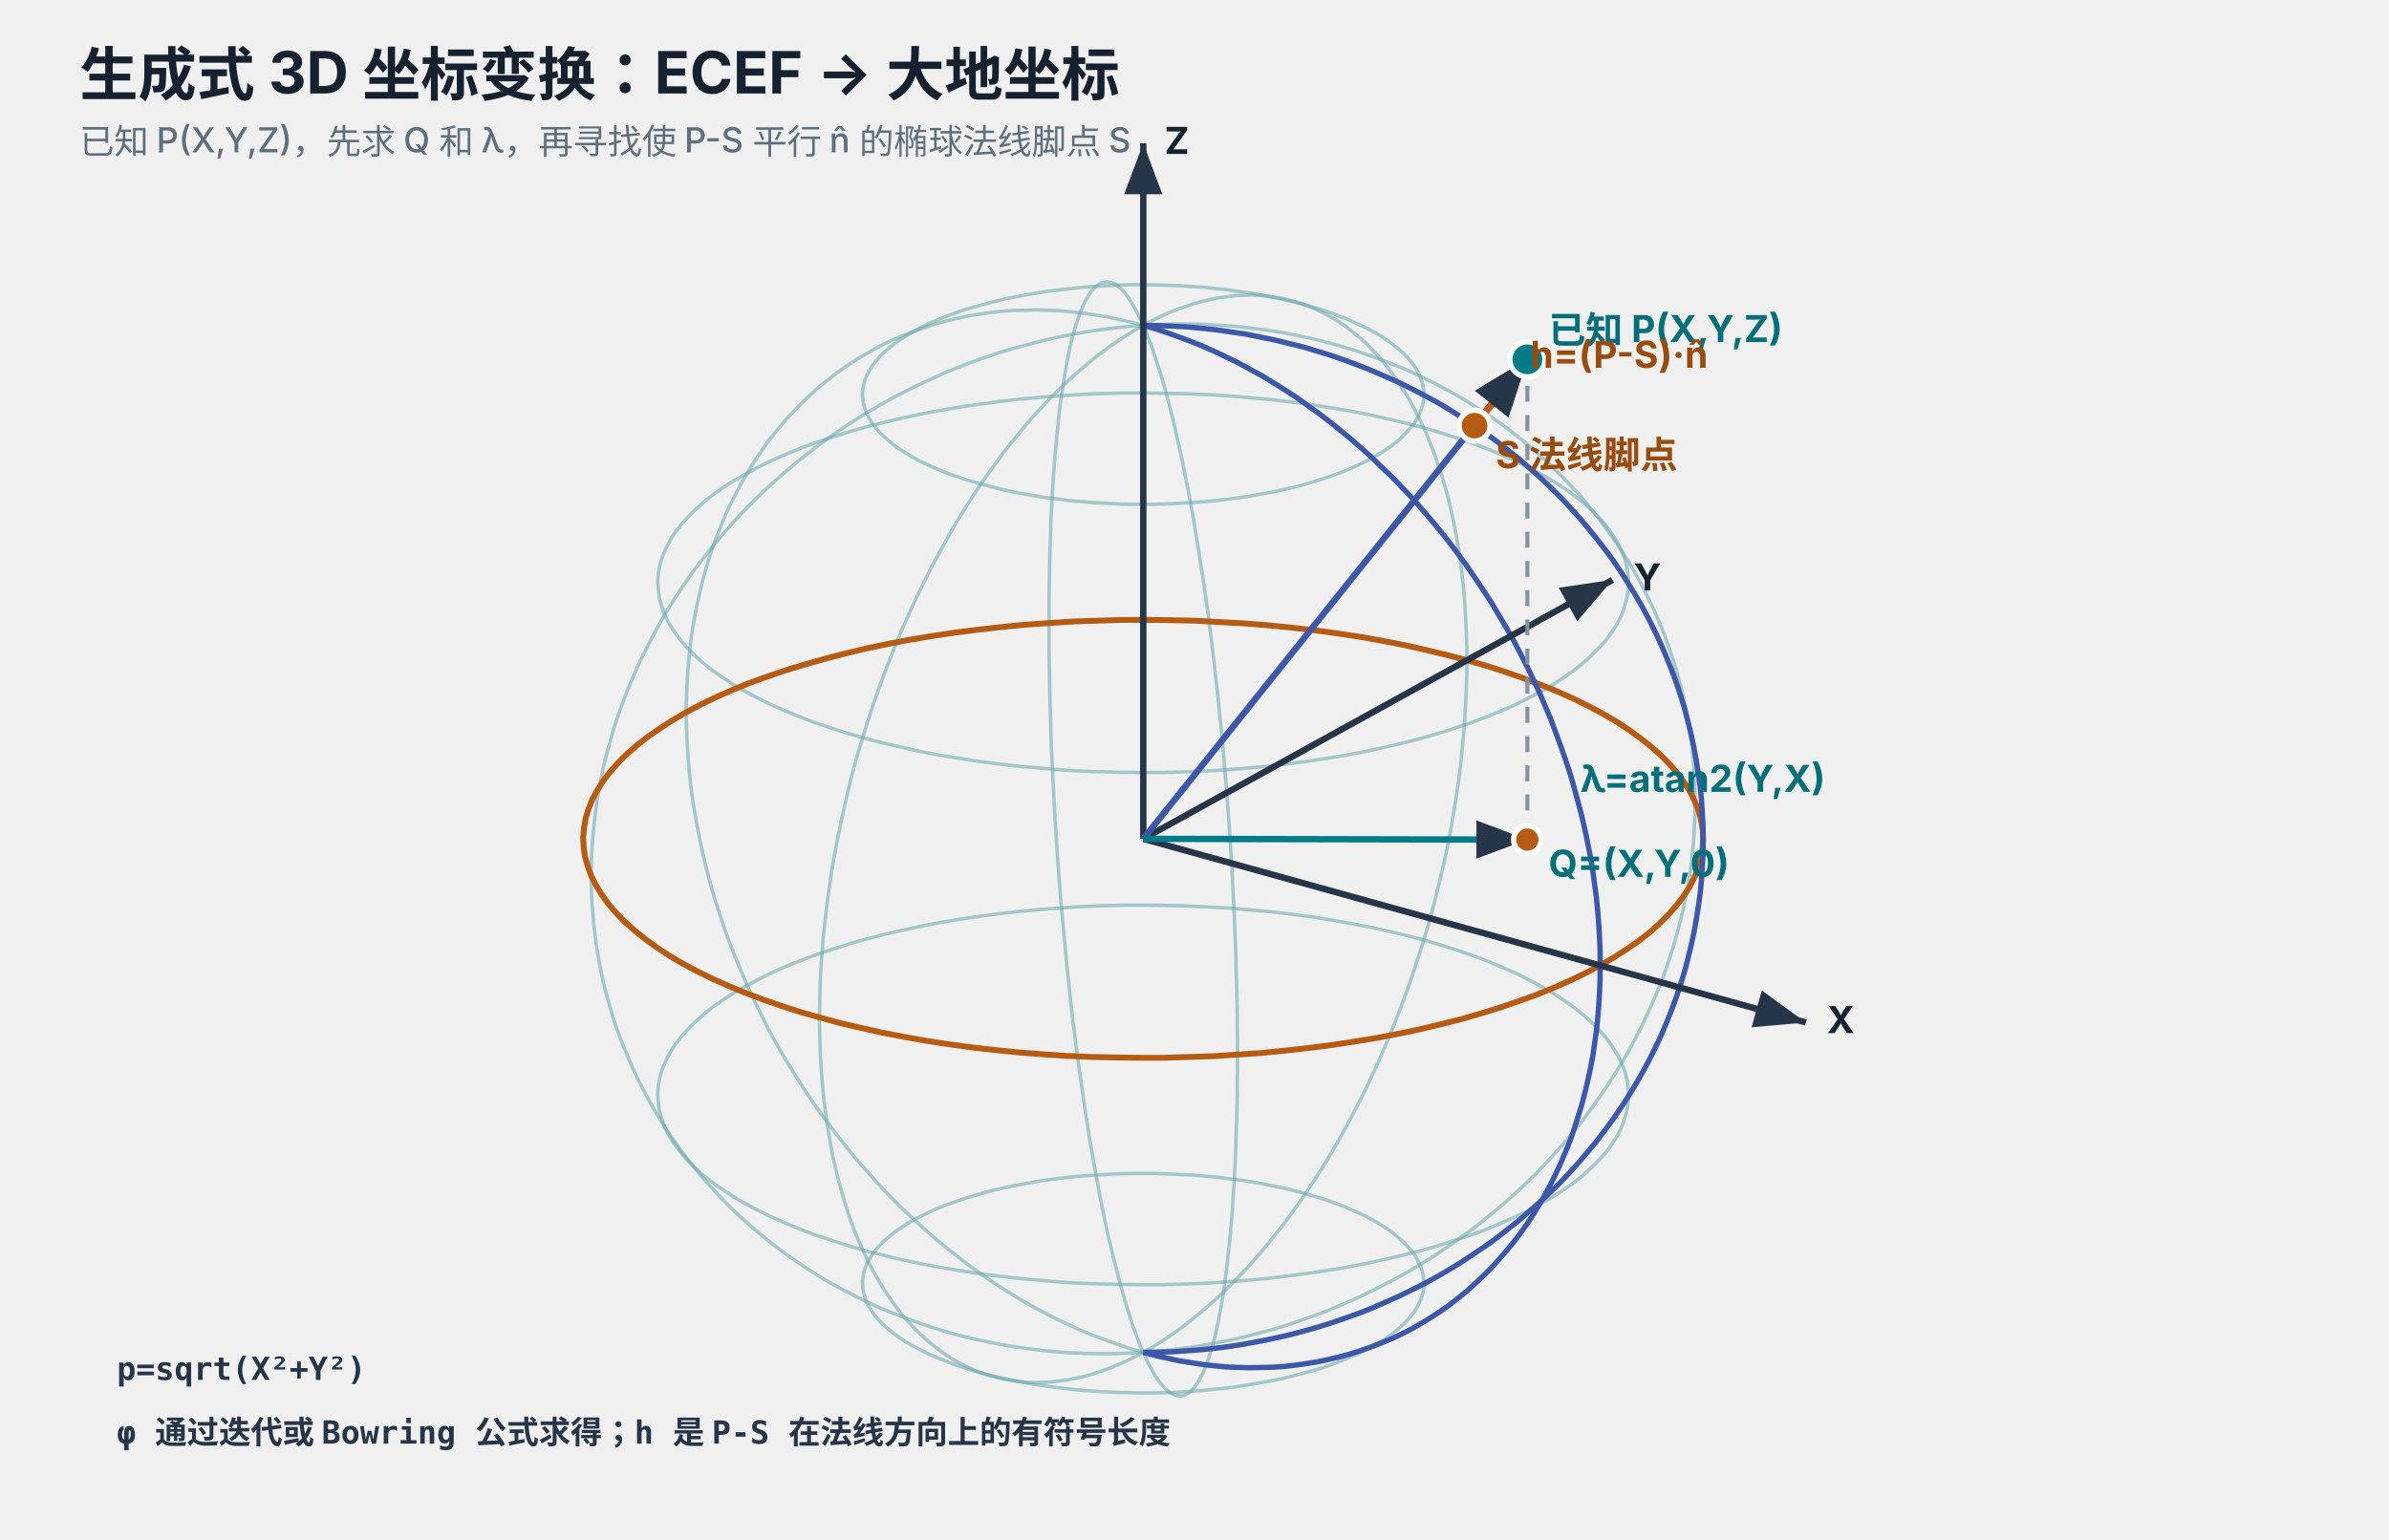
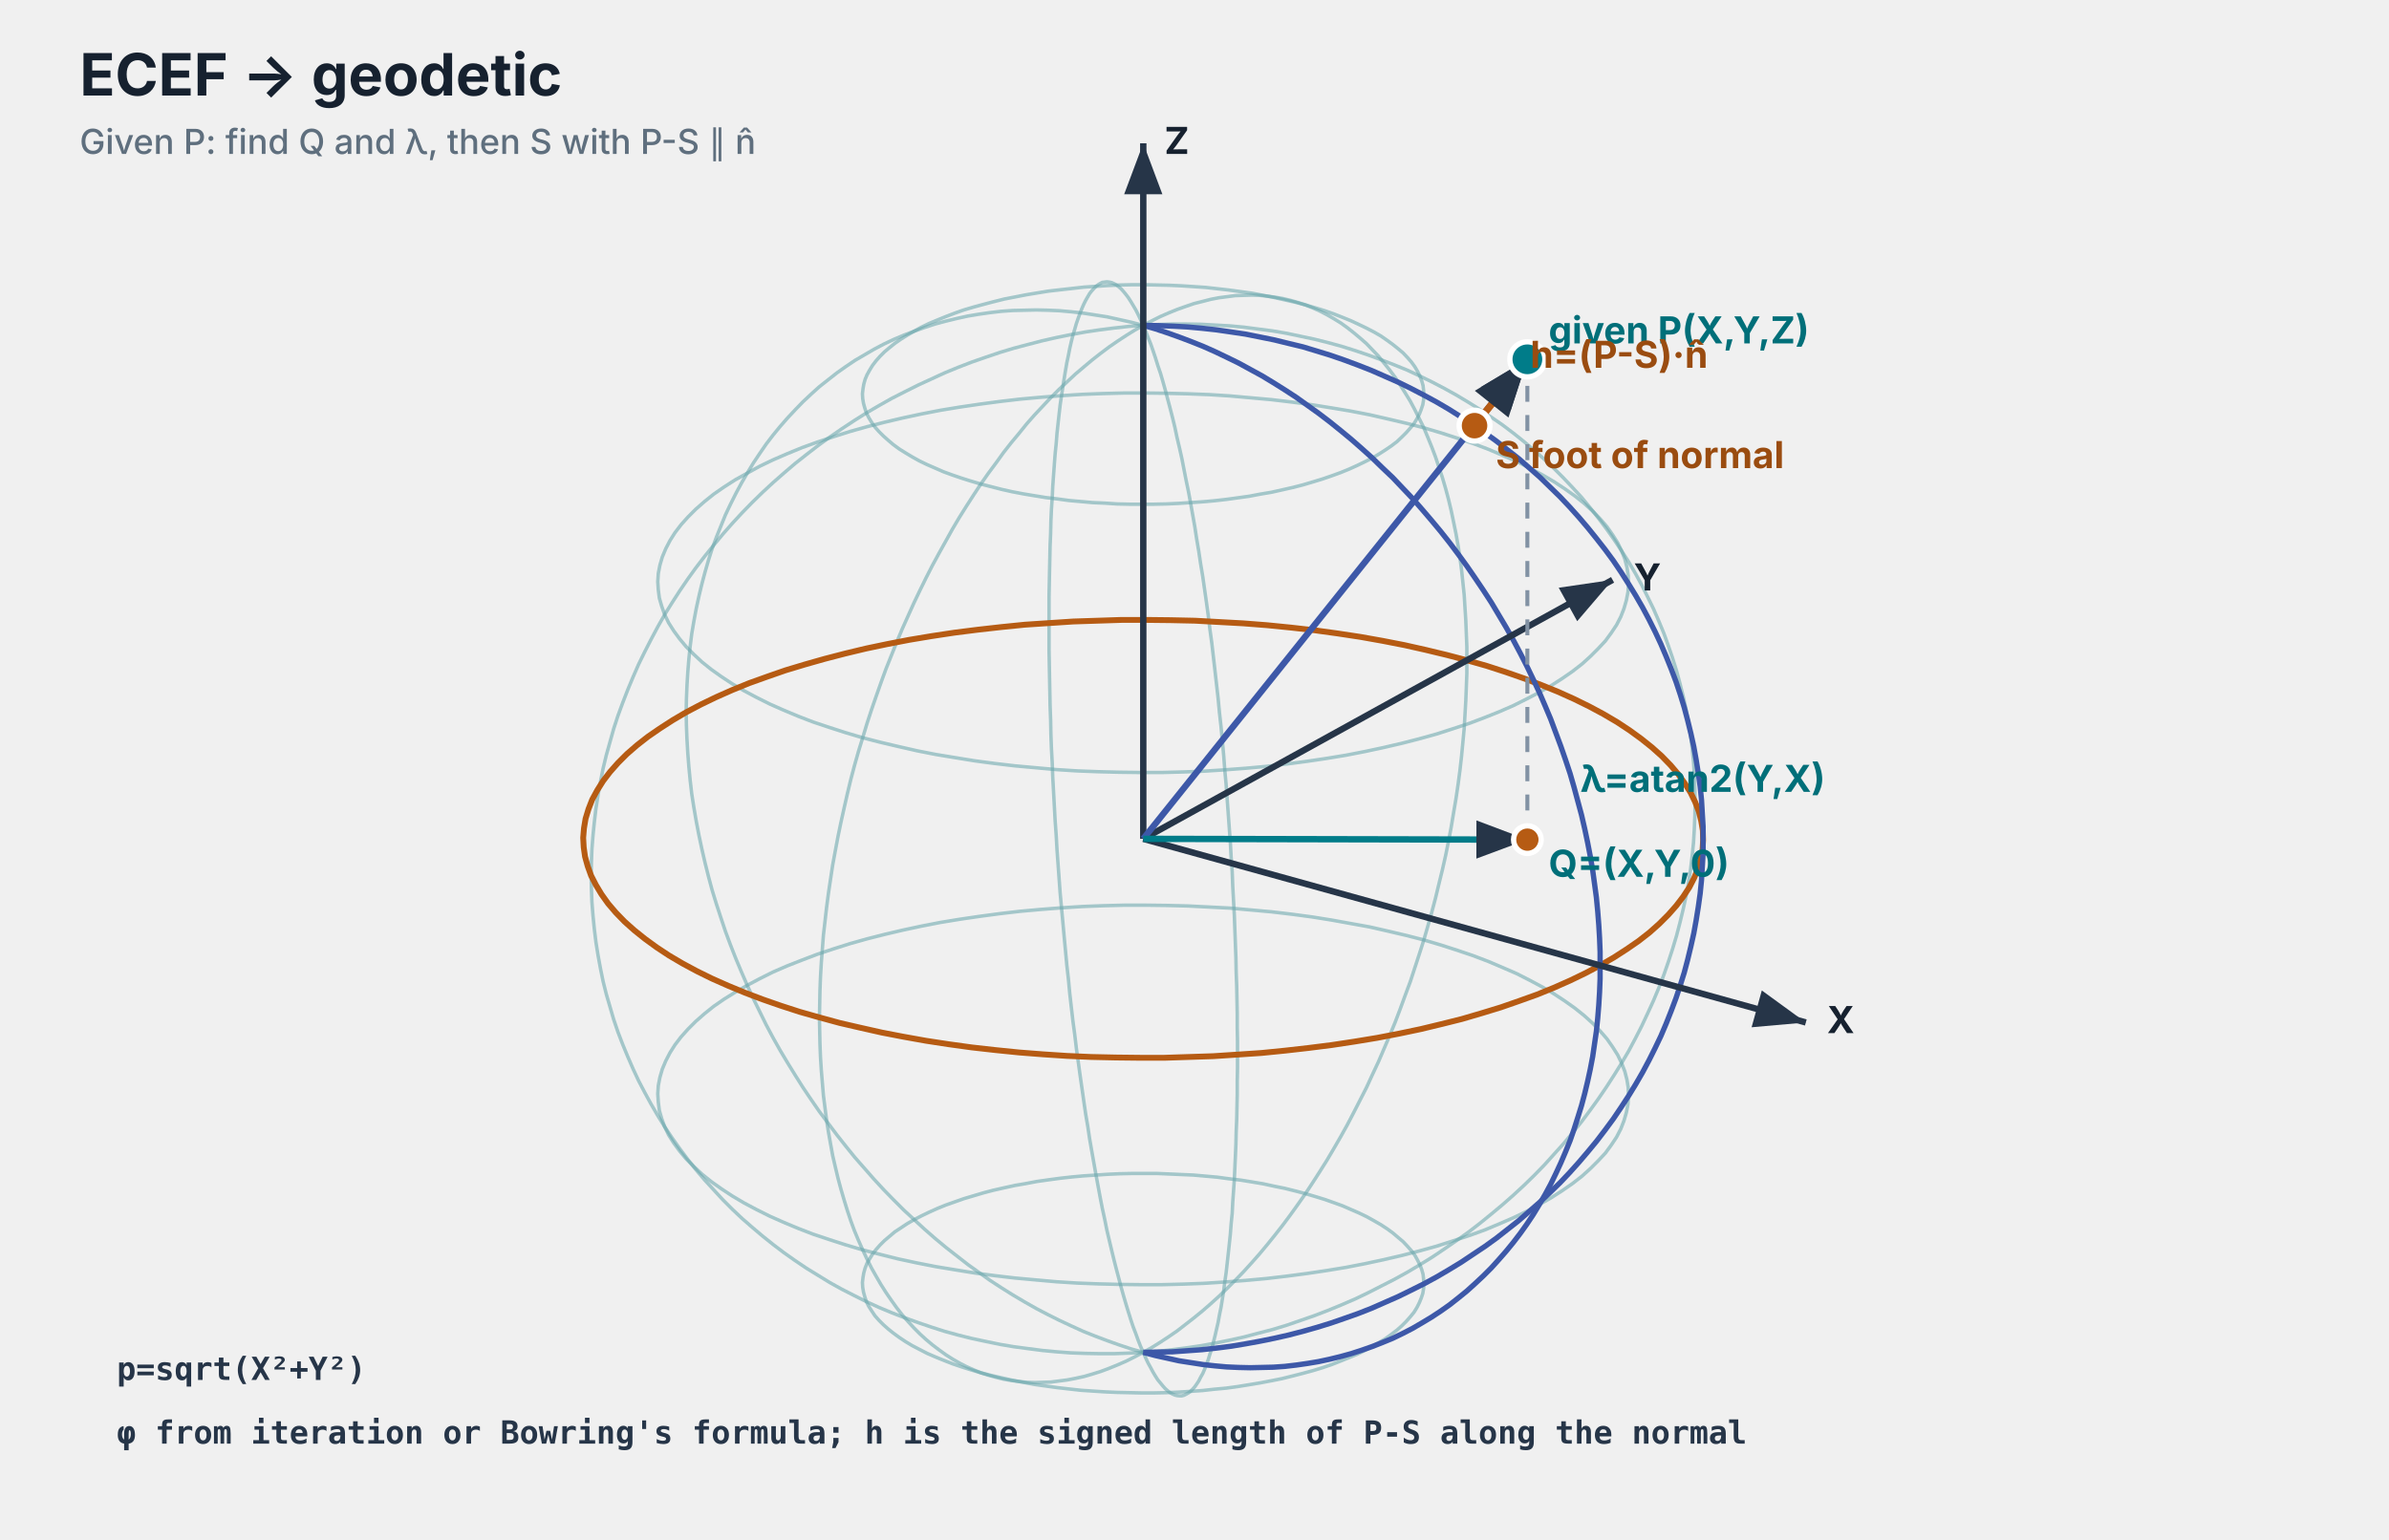
<svg xmlns="http://www.w3.org/2000/svg" viewBox="0 0 900 580" role="img" aria-labelledby="title">
  <defs>
    <marker id="arrow" markerWidth="10" markerHeight="10" refX="8" refY="3" orient="auto" markerUnits="strokeWidth">
      <path d="M0,0 L8,3 L0,6 Z" fill="#263548" />
    </marker>
  </defs>
  <style>
    svg { background: linear-gradient(180deg, #fbfdff 0%, #f3f7fa 100%); }
    .title { fill: #16212f; font: 700 22px -apple-system, BlinkMacSystemFont, "Segoe UI", sans-serif; }
    .subtitle { fill: #5f6f7e; font: 500 13px -apple-system, BlinkMacSystemFont, "Segoe UI", sans-serif; }
    .wire { fill: none; stroke: #6aa7ad; stroke-width: 1.3; opacity: .58; }
    .equator { fill: none; stroke: #b65b13; stroke-width: 2.2; }
    .meridian { fill: none; stroke: #3d58a8; stroke-width: 2.0; }
    .axis { stroke: #263548; stroke-width: 2.4; }
    .vector { stroke: #3d58a8; stroke-width: 2.4; fill: none; }
    .normal { stroke: #b65b13; stroke-width: 2.7; fill: none; }
    .helper { stroke: #8292a4; stroke-width: 1.5; stroke-dasharray: 6 5; fill: none; }
.component { stroke: #007c89; stroke-width: 2.4; fill: none; }
.east { stroke: #007c89; stroke-width: 2.7; fill: none; }
.north { stroke: #3d58a8; stroke-width: 2.7; fill: none; }
.curvature { fill: none; stroke: #b65b13; stroke-width: 1.8; stroke-dasharray: 7 5; }
.plane { fill: #f7e7d6; opacity: .62; stroke: #b65b13; stroke-width: 1.2; }
    .point { fill: #007c89; stroke: white; stroke-width: 2.0; }
    .surface { fill: #b65b13; stroke: white; stroke-width: 2.0; }
    .label { fill: #16212f; font: 650 14px -apple-system, BlinkMacSystemFont, "Segoe UI", sans-serif; }
    .small { fill: #4b5d70; font: 500 12.5px -apple-system, BlinkMacSystemFont, "Segoe UI", sans-serif; }
    .teal { fill: #006f79; font: 650 14px -apple-system, BlinkMacSystemFont, "Segoe UI", sans-serif; }
    .orange { fill: #9a4c10; font: 650 14px -apple-system, BlinkMacSystemFont, "Segoe UI", sans-serif; }
    .indigo { fill: #314b99; font: 650 14px -apple-system, BlinkMacSystemFont, "Segoe UI", sans-serif; }
    .formula { fill: #263548; font: 600 12px ui-monospace, SFMono-Regular, Menlo, Consolas, monospace; }
  </style>
-   <text class="title" x="30.0" y="36.0">生成式 3D 坐标变换：ECEF → 大地坐标</text>
-   <text class="subtitle" x="30.0" y="58.0">已知 P(X,Y,Z)，先求 Q 和 λ，再寻找使 P-S 平行 n̂ 的椭球法线脚点 S</text>
+   <text class="title" x="30.0" y="36.0">ECEF → geodetic</text>
+   <text class="subtitle" x="30.0" y="58.0">Given P: find Q and λ, then S with P-S ∥ n̂</text>
  <polyline class="wire" points="517.0,507.4 519.5,505.9 522.0,504.4 524.2,502.8 526.3,501.2 528.1,499.6 529.8,497.9 531.3,496.2 532.7,494.5 533.8,492.7 534.7,490.9 535.4,489.2 536.0,487.4 536.3,485.6 536.4,483.8 536.3,482.0 536.1,480.2 535.6,478.4 534.9,476.6 534.0,474.8 533.0,473.0 531.7,471.3 530.2,469.6 528.6,467.9 526.7,466.3 524.7,464.6 522.5,463.0 520.2,461.5 517.6,460.0 514.9,458.5 512.0,457.1 509.0,455.8 505.8,454.4 502.5,453.2 499.1,452.0 495.5,450.9 491.8,449.8 488.0,448.8 484.0,447.8 480.0,447.0 475.9,446.1 471.7,445.4 467.4,444.7 463.0,444.2 458.6,443.6 454.1,443.2 449.6,442.8 445.0,442.6 440.5,442.4 435.9,442.2 431.2,442.2 426.6,442.2 422.0,442.3 417.4,442.5 412.9,442.8 408.3,443.1 403.9,443.5 399.4,444.0 395.0,444.6 390.7,445.2 386.5,446.0 382.4,446.7 378.3,447.6 374.3,448.5 370.5,449.5 366.8,450.6 363.1,451.7 359.7,452.9 356.3,454.1 353.1,455.4 350.0,456.8 347.1,458.2 344.4,459.6 341.8,461.1 339.4,462.7 337.1,464.2 335.1,465.9 333.2,467.5 331.5,469.2 330.0,470.9 328.7,472.6 327.6,474.4 326.6,476.1 325.9,477.9 325.4,479.7 325.1,481.5 324.9,483.3 325.0,485.1 325.3,486.9 325.8,488.7 326.4,490.5 327.3,492.3 328.4,494.0 329.6,495.8 331.1,497.5 332.8,499.2 334.6,500.8 336.6,502.4 338.8,504.0 341.2,505.6 343.7,507.1 346.4,508.5 349.3,510.0 352.3,511.3 355.5,512.6 358.8,513.9 362.3,515.1 365.8,516.2 369.5,517.3 373.4,518.3 377.3,519.2 381.3,520.1 385.5,520.9 389.7,521.7 394.0,522.3 398.3,522.9 402.7,523.4 407.2,523.9 411.7,524.2 416.3,524.5 420.9,524.7 425.5,524.8 430.1,524.9 434.7,524.9 439.3,524.8 443.9,524.6 448.5,524.3 453.0,524.0 457.5,523.5 461.9,523.1 466.3,522.5 470.6,521.8 474.8,521.1 479.0,520.3 483.0,519.5 487.0,518.5 490.9,517.5 494.6,516.5 498.2,515.4 501.7,514.2 505.0,512.9 508.2,511.6 511.3,510.3 514.2,508.9 517.0,507.4" />
  <polyline class="wire" points="579.9,453.9 584.3,451.4 588.5,448.7 592.4,446.0 596.0,443.2 599.2,440.3 602.1,437.4 604.8,434.5 607.0,431.5 609.0,428.5 610.6,425.4 611.8,422.3 612.7,419.2 613.3,416.1 613.5,413.0 613.4,409.9 612.9,406.8 612.1,403.7 610.9,400.6 609.4,397.5 607.5,394.5 605.4,391.5 602.8,388.5 600.0,385.6 596.8,382.7 593.3,379.9 589.5,377.2 585.4,374.5 581.0,371.9 576.3,369.4 571.4,366.9 566.1,364.6 560.7,362.3 554.9,360.1 549.0,358.1 542.8,356.1 536.4,354.2 529.8,352.5 523.0,350.9 516.0,349.3 508.8,348.0 501.6,346.7 494.1,345.5 486.6,344.5 479.0,343.6 471.2,342.9 463.4,342.2 455.5,341.8 447.6,341.4 439.6,341.2 431.7,341.1 423.7,341.1 415.7,341.3 407.8,341.6 399.9,342.1 392.1,342.7 384.3,343.4 376.6,344.3 369.1,345.3 361.6,346.4 354.3,347.6 347.1,349.0 340.1,350.5 333.3,352.1 326.6,353.8 320.2,355.6 313.9,357.6 307.9,359.6 302.1,361.8 296.5,364.0 291.2,366.3 286.2,368.8 281.5,371.3 277.0,373.9 272.8,376.5 268.9,379.2 265.4,382.0 262.1,384.9 259.2,387.8 256.6,390.7 254.3,393.7 252.4,396.7 250.8,399.8 249.5,402.9 248.6,406.0 248.0,409.1 247.8,412.2 248.0,415.3 248.4,418.5 249.3,421.6 250.4,424.6 251.9,427.7 253.8,430.7 256.0,433.7 258.5,436.7 261.4,439.6 264.5,442.5 268.0,445.3 271.8,448.0 275.9,450.7 280.3,453.3 285.0,455.8 290.0,458.3 295.2,460.6 300.7,462.9 306.4,465.1 312.4,467.1 318.6,469.1 325.0,471.0 331.6,472.7 338.4,474.4 345.4,475.9 352.5,477.3 359.8,478.5 367.2,479.7 374.7,480.7 382.4,481.6 390.1,482.3 397.9,483.0 405.8,483.5 413.7,483.8 421.7,484.0 429.7,484.1 437.7,484.1 445.6,483.9 453.6,483.6 461.4,483.1 469.3,482.5 477.0,481.8 484.7,480.9 492.3,479.9 499.7,478.8 507.0,477.6 514.2,476.2 521.2,474.7 528.1,473.1 534.7,471.4 541.2,469.6 547.4,467.6 553.5,465.6 559.3,463.5 564.8,461.2 570.1,458.9 575.1,456.5 579.9,453.9" />
  <polyline class="wire" points="579.9,260.9 584.3,258.4 588.5,255.7 592.4,253.0 596.0,250.2 599.2,247.3 602.1,244.4 604.8,241.5 607.0,238.5 609.0,235.5 610.6,232.4 611.8,229.3 612.7,226.2 613.3,223.1 613.5,220.0 613.4,216.9 612.9,213.7 612.1,210.6 610.9,207.6 609.4,204.5 607.5,201.5 605.4,198.5 602.8,195.5 600.0,192.6 596.8,189.7 593.3,186.9 589.5,184.2 585.4,181.5 581.0,178.9 576.3,176.4 571.4,173.9 566.1,171.6 560.7,169.3 554.9,167.1 549.0,165.1 542.8,163.1 536.4,161.2 529.8,159.5 523.0,157.9 516.0,156.3 508.8,154.9 501.6,153.7 494.1,152.5 486.6,151.5 479.0,150.6 471.2,149.9 463.4,149.2 455.5,148.7 447.6,148.4 439.6,148.2 431.7,148.1 423.7,148.1 415.7,148.3 407.8,148.6 399.9,149.1 392.1,149.7 384.3,150.4 376.6,151.3 369.1,152.3 361.6,153.4 354.3,154.6 347.1,156.0 340.1,157.5 333.3,159.1 326.6,160.8 320.2,162.6 313.9,164.6 307.9,166.6 302.1,168.7 296.5,171.0 291.2,173.3 286.2,175.7 281.5,178.3 277.0,180.8 272.8,183.5 268.9,186.2 265.4,189.0 262.1,191.9 259.2,194.8 256.6,197.7 254.3,200.7 252.4,203.7 250.8,206.8 249.5,209.9 248.6,213.0 248.0,216.1 247.8,219.2 248.0,222.3 248.4,225.4 249.3,228.5 250.4,231.6 251.9,234.7 253.8,237.7 256.0,240.7 258.5,243.7 261.4,246.6 264.5,249.5 268.0,252.3 271.8,255.0 275.9,257.7 280.3,260.3 285.0,262.8 290.0,265.3 295.2,267.6 300.7,269.9 306.4,272.1 312.4,274.1 318.6,276.1 325.0,278.0 331.6,279.7 338.4,281.3 345.4,282.9 352.5,284.3 359.8,285.5 367.2,286.7 374.7,287.7 382.4,288.6 390.1,289.3 397.9,290.0 405.8,290.5 413.7,290.8 421.7,291.0 429.7,291.1 437.7,291.1 445.6,290.9 453.6,290.6 461.4,290.1 469.3,289.5 477.0,288.8 484.7,287.9 492.3,286.9 499.7,285.8 507.0,284.6 514.2,283.2 521.2,281.7 528.1,280.1 534.7,278.4 541.2,276.6 547.4,274.6 553.5,272.6 559.3,270.4 564.8,268.2 570.1,265.9 575.1,263.4 579.9,260.9" />
  <polyline class="wire" points="517.0,172.6 519.5,171.1 522.0,169.5 524.2,168.0 526.3,166.4 528.1,164.7 529.8,163.0 531.3,161.3 532.7,159.6 533.8,157.8 534.7,156.1 535.4,154.3 536.0,152.5 536.3,150.7 536.4,148.9 536.3,147.1 536.1,145.3 535.6,143.5 534.9,141.7 534.0,139.9 533.0,138.2 531.7,136.4 530.2,134.7 528.6,133.0 526.7,131.4 524.7,129.8 522.5,128.2 520.2,126.6 517.6,125.1 514.9,123.7 512.0,122.3 509.0,120.9 505.8,119.6 502.5,118.3 499.1,117.1 495.5,116.0 491.8,114.9 488.0,113.9 484.0,113.0 480.0,112.1 475.9,111.3 471.7,110.5 467.4,109.9 463.0,109.3 458.6,108.8 454.1,108.3 449.6,108.0 445.0,107.7 440.5,107.5 435.9,107.4 431.2,107.3 426.6,107.3 422.0,107.4 417.4,107.6 412.9,107.9 408.3,108.2 403.9,108.7 399.4,109.2 395.0,109.7 390.7,110.4 386.5,111.1 382.4,111.9 378.3,112.7 374.3,113.7 370.5,114.7 366.8,115.7 363.1,116.8 359.7,118.0 356.3,119.3 353.1,120.6 350.0,121.9 347.1,123.3 344.4,124.8 341.8,126.3 339.4,127.8 337.1,129.4 335.1,131.0 333.2,132.6 331.5,134.3 330.0,136.0 328.7,137.7 327.6,139.5 326.6,141.3 325.9,143.0 325.4,144.8 325.1,146.6 324.9,148.4 325.0,150.2 325.3,152.0 325.8,153.8 326.4,155.6 327.3,157.4 328.4,159.2 329.6,160.9 331.1,162.6 332.8,164.3 334.6,165.9 336.6,167.6 338.8,169.2 341.2,170.7 343.7,172.2 346.4,173.7 349.3,175.1 352.3,176.4 355.5,177.8 358.8,179.0 362.3,180.2 365.8,181.3 369.5,182.4 373.4,183.4 377.3,184.4 381.3,185.3 385.5,186.1 389.7,186.8 394.0,187.5 398.3,188.0 402.7,188.6 407.2,189.0 411.7,189.4 416.3,189.6 420.9,189.9 425.5,190.0 430.1,190.0 434.7,190.0 439.3,189.9 443.9,189.7 448.5,189.4 453.0,189.1 457.5,188.7 461.9,188.2 466.3,187.6 470.6,187.0 474.8,186.2 479.0,185.5 483.0,184.6 487.0,183.7 490.9,182.7 494.6,181.6 498.2,180.5 501.7,179.3 505.0,178.1 508.2,176.8 511.3,175.4 514.2,174.0 517.0,172.6" />
  <polyline class="wire" points="430.7,509.6 436.1,509.2 441.6,508.6 447.0,507.9 452.5,507.1 457.9,506.1 463.3,505.0 468.7,503.8 474.0,502.4 479.4,501.0 484.7,499.4 489.9,497.6 495.1,495.8 500.3,493.8 505.4,491.7 510.5,489.5 515.5,487.1 520.4,484.6 525.3,482.1 530.2,479.4 534.9,476.6 539.6,473.7 544.2,470.6 548.7,467.5 553.2,464.3 557.5,461.0 561.8,457.5 566.0,454.0 570.1,450.4 574.1,446.7 578.0,442.9 581.8,439.0 585.4,435.0 589.0,431.0 592.5,426.8 595.9,422.6 599.1,418.3 602.2,414.0 605.2,409.6 608.1,405.1 610.9,400.6 613.6,396.0 616.1,391.3 618.5,386.6 620.7,381.9 622.9,377.1 624.9,372.3 626.8,367.4 628.5,362.5 630.1,357.6 631.6,352.6 632.9,347.6 634.1,342.6 635.2,337.6 636.1,332.6 636.9,327.5 637.5,322.4 638.0,317.4 638.3,312.3 638.5,307.3 638.6,302.2 638.5,297.2 638.3,292.1 638.0,287.1 637.5,282.1 636.9,277.2 636.1,272.2 635.2,267.3 634.1,262.4 632.9,257.6 631.6,252.8 630.1,248.0 628.5,243.3 626.8,238.6 624.9,234.0 622.9,229.4 620.7,224.9 618.5,220.5 616.1,216.1 613.6,211.8 610.9,207.6 608.1,203.4 605.2,199.3 602.2,195.3 599.1,191.4 595.9,187.5 592.5,183.8 589.0,180.1 585.4,176.5 581.8,173.1 578.0,169.7 574.1,166.4 570.1,163.2 566.0,160.1 561.8,157.2 557.5,154.3 553.2,151.6 548.7,148.9 544.2,146.4 539.6,144.0 534.9,141.7 530.2,139.5 525.3,137.5 520.4,135.6 515.5,133.8 510.5,132.1 505.4,130.5 500.3,129.1 495.1,127.8 489.9,126.7 484.7,125.6 479.4,124.7 474.0,124.0 468.7,123.3 463.3,122.8 457.9,122.5 452.5,122.2 447.0,122.1 441.6,122.1 436.1,122.3 430.7,122.6" />
  <polyline class="wire" points="430.7,509.6 433.9,507.8 437.1,505.8 440.3,503.7 443.5,501.5 446.6,499.1 449.8,496.6 453.0,494.0 456.1,491.3 459.2,488.5 462.3,485.5 465.4,482.4 468.5,479.2 471.5,475.9 474.5,472.5 477.5,468.9 480.4,465.3 483.3,461.6 486.2,457.7 489.0,453.8 491.8,449.8 494.5,445.7 497.2,441.5 499.9,437.2 502.5,432.8 505.1,428.3 507.6,423.8 510.0,419.2 512.4,414.5 514.8,409.8 517.0,405.0 519.3,400.1 521.4,395.2 523.5,390.3 525.6,385.2 527.5,380.2 529.4,375.0 531.3,369.9 533.0,364.7 534.7,359.5 536.4,354.2 537.9,349.0 539.4,343.7 540.8,338.4 542.1,333.0 543.4,327.7 544.6,322.4 545.7,317.0 546.7,311.7 547.6,306.3 548.5,301.0 549.3,295.6 550.0,290.3 550.6,285.0 551.1,279.8 551.6,274.5 551.9,269.3 552.2,264.1 552.4,259.0 552.6,253.8 552.6,248.8 552.6,243.7 552.4,238.8 552.2,233.8 551.9,229.0 551.6,224.2 551.1,219.4 550.6,214.7 550.0,210.1 549.3,205.6 548.5,201.1 547.6,196.7 546.7,192.4 545.7,188.2 544.6,184.1 543.4,180.0 542.1,176.1 540.8,172.2 539.4,168.5 537.9,164.8 536.4,161.2 534.7,157.8 533.0,154.4 531.3,151.2 529.4,148.1 527.5,145.1 525.6,142.2 523.5,139.4 521.4,136.8 519.3,134.2 517.0,131.8 514.8,129.5 512.4,127.4 510.0,125.4 507.6,123.5 505.1,121.7 502.5,120.1 499.9,118.6 497.2,117.2 494.5,116.0 491.8,114.9 489.0,114.0 486.2,113.2 483.3,112.5 480.4,112.0 477.5,111.6 474.5,111.3 471.5,111.2 468.5,111.3 465.4,111.4 462.3,111.8 459.2,112.2 456.1,112.8 453.0,113.6 449.8,114.4 446.6,115.5 443.5,116.6 440.3,117.9 437.1,119.3 433.9,120.9 430.7,122.6" />
  <polyline class="wire" points="430.7,509.6 429.7,507.4 428.8,505.1 427.9,502.6 426.9,500.0 426.0,497.3 425.1,494.4 424.2,491.5 423.3,488.4 422.4,485.2 421.5,481.8 420.6,478.4 419.7,474.9 418.8,471.2 417.9,467.4 417.0,463.6 416.2,459.6 415.3,455.5 414.5,451.4 413.7,447.1 412.9,442.8 412.1,438.3 411.3,433.8 410.5,429.2 409.8,424.5 409.0,419.8 408.3,415.0 407.6,410.1 406.9,405.2 406.2,400.1 405.5,395.1 404.9,390.0 404.2,384.8 403.6,379.6 403.0,374.3 402.5,369.0 401.9,363.7 401.4,358.3 400.9,353.0 400.4,347.5 399.9,342.1 399.4,336.7 399.0,331.2 398.6,325.7 398.2,320.2 397.9,314.8 397.5,309.3 397.2,303.8 396.9,298.3 396.6,292.9 396.4,287.4 396.1,282.0 395.9,276.6 395.8,271.3 395.6,265.9 395.5,260.6 395.4,255.4 395.3,250.1 395.2,245.0 395.2,239.8 395.2,234.8 395.2,229.7 395.2,224.8 395.3,219.9 395.4,215.0 395.5,210.3 395.6,205.6 395.8,201.0 395.9,196.4 396.1,192.0 396.4,187.6 396.6,183.3 396.9,179.1 397.2,175.0 397.5,171.0 397.9,167.1 398.2,163.3 398.6,159.6 399.0,156.0 399.4,152.5 399.9,149.1 400.4,145.8 400.9,142.7 401.4,139.6 401.9,136.7 402.5,133.9 403.0,131.3 403.6,128.7 404.2,126.3 404.9,124.0 405.5,121.9 406.2,119.9 406.9,118.0 407.6,116.2 408.3,114.6 409.0,113.2 409.8,111.8 410.5,110.6 411.3,109.6 412.1,108.7 412.9,107.9 413.7,107.3 414.5,106.8 415.3,106.4 416.2,106.3 417.0,106.2 417.9,106.3 418.8,106.5 419.7,106.9 420.6,107.4 421.5,108.1 422.4,108.9 423.3,109.9 424.2,111.0 425.1,112.2 426.0,113.6 426.9,115.1 427.9,116.8 428.8,118.6 429.7,120.5 430.7,122.6" />
  <polyline class="wire" points="430.7,509.6 426.1,508.3 421.6,506.8 417.1,505.2 412.6,503.5 408.1,501.7 403.7,499.7 399.2,497.6 394.8,495.4 390.4,493.1 386.0,490.6 381.6,488.0 377.3,485.3 373.0,482.5 368.8,479.5 364.6,476.5 360.5,473.3 356.4,470.1 352.3,466.7 348.3,463.2 344.4,459.6 340.5,456.0 336.7,452.2 332.9,448.3 329.3,444.4 325.7,440.3 322.1,436.2 318.7,432.0 315.3,427.7 312.0,423.3 308.7,418.9 305.6,414.4 302.5,409.8 299.6,405.2 296.7,400.5 293.9,395.8 291.2,391.0 288.6,386.1 286.2,381.2 283.8,376.3 281.5,371.3 279.3,366.2 277.2,361.2 275.2,356.1 273.3,351.0 271.6,345.9 269.9,340.7 268.3,335.5 266.9,330.3 265.6,325.1 264.4,319.9 263.3,314.7 262.3,309.5 261.4,304.3 260.6,299.2 260.0,294.0 259.5,288.8 259.1,283.7 258.8,278.6 258.6,273.5 258.5,268.4 258.6,263.4 258.8,258.4 259.1,253.4 259.5,248.5 260.0,243.6 260.6,238.8 261.4,234.1 262.3,229.3 263.3,224.7 264.4,220.1 265.6,215.6 266.9,211.1 268.3,206.7 269.9,202.4 271.6,198.2 273.3,194.0 275.2,190.0 277.2,186.0 279.3,182.1 281.5,178.3 283.8,174.5 286.2,170.9 288.6,167.4 291.2,164.0 293.9,160.7 296.7,157.5 299.6,154.4 302.5,151.4 305.6,148.5 308.7,145.7 312.0,143.1 315.3,140.5 318.7,138.1 322.1,135.8 325.7,133.7 329.3,131.6 332.9,129.7 336.7,127.9 340.5,126.3 344.4,124.8 348.3,123.4 352.3,122.1 356.4,121.0 360.5,120.0 364.6,119.1 368.8,118.4 373.0,117.8 377.3,117.3 381.6,117.0 386.0,116.9 390.4,116.8 394.8,116.9 399.2,117.1 403.7,117.5 408.1,118.0 412.6,118.7 417.1,119.4 421.6,120.4 426.1,121.4 430.7,122.6" />
  <polyline class="wire" points="430.7,509.6 425.2,509.9 419.8,510.1 414.3,510.1 408.9,510.0 403.4,509.8 398.0,509.4 392.7,508.9 387.3,508.2 382.0,507.5 376.7,506.6 371.4,505.5 366.2,504.4 361.0,503.1 355.9,501.7 350.9,500.1 345.9,498.4 340.9,496.6 336.0,494.7 331.2,492.7 326.4,490.5 321.8,488.2 317.1,485.8 312.6,483.3 308.2,480.6 303.8,477.9 299.5,475.0 295.4,472.1 291.3,469.0 287.3,465.8 283.4,462.5 279.6,459.2 275.9,455.7 272.3,452.1 268.9,448.4 265.5,444.7 262.2,440.8 259.1,436.9 256.1,432.9 253.2,428.8 250.4,424.6 247.8,420.4 245.3,416.1 242.9,411.7 240.6,407.3 238.5,402.8 236.5,398.2 234.6,393.6 232.8,388.9 231.2,384.2 229.8,379.4 228.4,374.6 227.2,369.8 226.2,364.9 225.3,360.0 224.5,355.0 223.9,350.1 223.4,345.1 223.0,340.1 222.8,335.0 222.7,330.0 222.8,324.9 223.0,319.9 223.4,314.8 223.9,309.8 224.5,304.7 225.3,299.6 226.2,294.6 227.2,289.6 228.4,284.6 229.8,279.6 231.2,274.6 232.8,269.7 234.6,264.8 236.5,259.9 238.5,255.1 240.6,250.3 242.9,245.6 245.3,240.9 247.8,236.2 250.4,231.6 253.2,227.1 256.1,222.6 259.1,218.2 262.2,213.9 265.5,209.6 268.9,205.4 272.3,201.3 275.9,197.2 279.6,193.2 283.4,189.3 287.3,185.5 291.3,181.8 295.4,178.2 299.5,174.7 303.8,171.3 308.2,167.9 312.6,164.7 317.1,161.6 321.8,158.5 326.4,155.6 331.2,152.8 336.0,150.1 340.9,147.6 345.9,145.1 350.9,142.8 355.9,140.5 361.0,138.4 366.2,136.4 371.4,134.6 376.7,132.8 382.0,131.2 387.3,129.8 392.7,128.4 398.0,127.2 403.4,126.1 408.9,125.1 414.3,124.3 419.8,123.6 425.2,123.0 430.7,122.6" />
  <polyline class="wire" points="430.7,509.6 427.5,511.3 424.3,512.9 421.1,514.3 417.9,515.6 414.7,516.8 411.5,517.8 408.4,518.7 405.2,519.4 402.1,520.0 399.0,520.4 395.9,520.8 392.9,520.9 389.8,521.0 386.8,520.9 383.9,520.6 380.9,520.2 378.0,519.7 375.2,519.0 372.3,518.2 369.5,517.3 366.8,516.2 364.1,515.0 361.4,513.6 358.8,512.1 356.3,510.5 353.8,508.7 351.3,506.8 348.9,504.8 346.6,502.7 344.3,500.4 342.1,498.0 339.9,495.5 337.8,492.8 335.8,490.0 333.8,487.1 331.9,484.1 330.1,481.0 328.3,477.8 326.6,474.4 325.0,471.0 323.4,467.4 321.9,463.8 320.5,460.0 319.2,456.1 318.0,452.2 316.8,448.1 315.7,444.0 314.7,439.8 313.7,435.5 312.9,431.1 312.1,426.6 311.4,422.1 310.8,417.5 310.2,412.8 309.8,408.0 309.4,403.2 309.1,398.4 308.9,393.4 308.8,388.5 308.7,383.4 308.8,378.4 308.9,373.3 309.1,368.1 309.4,362.9 309.8,357.7 310.2,352.4 310.8,347.2 311.4,341.9 312.1,336.6 312.9,331.2 313.7,325.9 314.7,320.5 315.7,315.2 316.8,309.9 318.0,304.5 319.2,299.2 320.5,293.8 321.9,288.5 323.4,283.2 325.0,278.0 326.6,272.7 328.3,267.5 330.1,262.3 331.9,257.2 333.8,252.0 335.8,247.0 337.8,242.0 339.9,237.0 342.1,232.1 344.3,227.2 346.6,222.4 348.9,217.7 351.3,213.0 353.8,208.4 356.3,203.9 358.8,199.4 361.4,195.0 364.1,190.7 366.8,186.5 369.5,182.4 372.3,178.4 375.2,174.5 378.0,170.6 380.9,166.9 383.9,163.3 386.8,159.7 389.8,156.3 392.9,153.0 395.9,149.8 399.0,146.7 402.1,143.8 405.2,140.9 408.4,138.2 411.5,135.6 414.7,133.1 417.9,130.7 421.1,128.5 424.3,126.4 427.5,124.4 430.7,122.6" />
  <polyline class="wire" points="430.7,509.6 431.6,511.7 432.5,513.6 433.5,515.4 434.4,517.1 435.3,518.6 436.2,520.0 437.2,521.2 438.1,522.3 439.0,523.3 439.9,524.1 440.8,524.8 441.7,525.3 442.6,525.7 443.4,525.9 444.3,526.0 445.2,526.0 446.0,525.8 446.8,525.4 447.7,524.9 448.5,524.3 449.3,523.5 450.1,522.6 450.8,521.6 451.6,520.4 452.3,519.0 453.1,517.6 453.8,516.0 454.5,514.2 455.2,512.3 455.8,510.3 456.5,508.2 457.1,505.9 457.7,503.5 458.3,500.9 458.9,498.3 459.4,495.5 460.0,492.6 460.5,489.5 461.0,486.4 461.4,483.1 461.9,479.7 462.3,476.2 462.7,472.6 463.1,468.9 463.5,465.1 463.8,461.2 464.2,457.2 464.4,453.1 464.7,448.9 465.0,444.6 465.2,440.2 465.4,435.8 465.6,431.2 465.7,426.6 465.9,421.9 466.0,417.2 466.1,412.3 466.1,407.4 466.2,402.5 466.2,397.4 466.2,392.4 466.1,387.2 466.1,382.1 466.0,376.8 465.9,371.6 465.7,366.3 465.6,360.9 465.4,355.6 465.2,350.2 465.0,344.8 464.7,339.3 464.4,333.9 464.2,328.4 463.8,322.9 463.5,317.4 463.1,312.0 462.7,306.5 462.3,301.0 461.9,295.5 461.4,290.1 461.0,284.7 460.5,279.2 460.0,273.9 459.4,268.5 458.9,263.2 458.3,257.9 457.7,252.6 457.1,247.4 456.5,242.2 455.8,237.1 455.2,232.1 454.5,227.0 453.8,222.1 453.1,217.2 452.3,212.4 451.6,207.7 450.8,203.0 450.1,198.4 449.3,193.9 448.5,189.4 447.7,185.1 446.8,180.8 446.0,176.7 445.2,172.6 444.3,168.6 443.4,164.8 442.6,161.0 441.7,157.3 440.8,153.8 439.9,150.4 439.0,147.0 438.1,143.8 437.2,140.7 436.2,137.8 435.3,134.9 434.4,132.2 433.5,129.6 432.5,127.1 431.6,124.8 430.7,122.6" />
  <polyline class="equator" points="602.8,363.8 608.0,360.8 612.8,357.7 617.3,354.6 621.4,351.4 625.1,348.1 628.5,344.7 631.5,341.3 634.1,337.9 636.4,334.4 638.2,330.9 639.7,327.3 640.7,323.7 641.4,320.1 641.6,316.6 641.5,313.0 640.9,309.4 640.0,305.8 638.6,302.2 636.9,298.7 634.7,295.2 632.2,291.7 629.3,288.3 626.0,284.9 622.3,281.6 618.3,278.4 613.9,275.2 609.2,272.1 604.1,269.1 598.7,266.2 593.0,263.4 587.0,260.7 580.6,258.1 574.0,255.6 567.1,253.2 560.0,250.9 552.6,248.8 545.0,246.8 537.1,244.9 529.1,243.1 520.9,241.5 512.5,240.0 503.9,238.7 495.2,237.5 486.4,236.5 477.4,235.6 468.4,234.9 459.3,234.4 450.2,233.9 441.0,233.7 431.8,233.6 422.6,233.6 413.4,233.9 404.3,234.2 395.2,234.8 386.1,235.4 377.2,236.3 368.3,237.3 359.6,238.4 351.0,239.7 342.6,241.1 334.3,242.7 326.2,244.4 318.3,246.3 310.6,248.3 303.2,250.4 295.9,252.6 289.0,255.0 282.3,257.4 275.9,260.0 269.8,262.7 264.0,265.5 258.5,268.4 253.4,271.4 248.6,274.5 244.1,277.6 240.0,280.8 236.2,284.1 232.8,287.5 229.8,290.9 227.2,294.3 225.0,297.8 223.1,301.3 221.7,304.9 220.6,308.5 220.0,312.1 219.7,315.7 219.9,319.3 220.4,322.8 221.4,326.4 222.7,330.0 224.5,333.5 226.6,337.0 229.1,340.5 232.0,343.9 235.3,347.3 239.0,350.6 243.0,353.8 247.4,357.0 252.1,360.1 257.2,363.1 262.6,366.0 268.3,368.8 274.4,371.5 280.7,374.1 287.3,376.6 294.2,379.0 301.3,381.3 308.7,383.4 316.4,385.5 324.2,387.3 332.2,389.1 340.5,390.7 348.9,392.2 357.4,393.5 366.1,394.7 375.0,395.7 383.9,396.6 392.9,397.3 402.0,397.9 411.1,398.3 420.3,398.5 429.5,398.6 438.7,398.6 447.9,398.3 457.1,398.0 466.2,397.4 475.2,396.8 484.2,395.9 493.0,394.9 501.7,393.8 510.3,392.5 518.8,391.1 527.1,389.5 535.2,387.8 543.1,385.9 550.7,384.0 558.2,381.8 565.4,379.6 572.3,377.2 579.0,374.8 585.4,372.2 591.5,369.5 597.3,366.7 602.8,363.8" />
  <polyline class="meridian" points="430.7,509.6 435.2,510.8 439.7,511.8 444.2,512.8 448.7,513.5 453.2,514.2 457.7,514.7 462.1,515.1 466.6,515.3 471.0,515.4 475.4,515.3 479.7,515.2 484.0,514.9 488.3,514.4 492.5,513.8 496.7,513.1 500.9,512.2 505.0,511.2 509.0,510.1 513.0,508.8 517.0,507.4 520.8,505.9 524.7,504.3 528.4,502.5 532.1,500.6 535.7,498.5 539.2,496.4 542.7,494.1 546.1,491.7 549.4,489.1 552.6,486.5 555.7,483.7 558.8,480.8 561.8,477.8 564.6,474.7 567.4,471.5 570.1,468.2 572.7,464.8 575.2,461.3 577.6,457.7 579.9,453.9 582.1,450.1 584.2,446.2 586.1,442.3 588.0,438.2 589.8,434.0 591.5,429.8 593.0,425.5 594.4,421.1 595.8,416.6 597.0,412.1 598.1,407.5 599.1,402.9 600.0,398.2 600.7,393.4 601.4,388.6 601.9,383.7 602.3,378.8 602.6,373.8 602.8,368.8 602.8,363.8 602.8,358.7 602.6,353.6 602.3,348.5 601.9,343.4 601.4,338.2 600.7,333.0 600.0,327.9 599.1,322.7 598.1,317.5 597.0,312.3 595.8,307.1 594.4,301.9 593.0,296.7 591.5,291.5 589.8,286.4 588.0,281.2 586.1,276.1 584.2,271.0 582.1,266.0 579.9,260.9 577.6,256.0 575.2,251.0 572.7,246.1 570.1,241.2 567.4,236.4 564.6,231.7 561.8,227.0 558.8,222.4 555.7,217.8 552.6,213.3 549.4,208.9 546.1,204.5 542.7,200.2 539.2,196.0 535.7,191.9 532.1,187.8 528.4,183.9 524.7,180.0 520.8,176.3 517.0,172.6 513.0,169.0 509.0,165.5 505.0,162.2 500.9,158.9 496.7,155.7 492.5,152.7 488.3,149.7 484.0,146.9 479.7,144.2 475.4,141.6 471.0,139.2 466.6,136.8 462.1,134.6 457.7,132.5 453.2,130.5 448.7,128.7 444.2,127.0 439.7,125.4 435.2,123.9 430.7,122.6" />
  <polyline class="meridian" points="430.7,509.6 436.2,509.5 441.7,509.4 447.3,509.0 452.8,508.6 458.3,508.0 463.8,507.3 469.2,506.4 474.7,505.4 480.1,504.3 485.4,503.1 490.8,501.7 496.1,500.2 501.3,498.6 506.5,496.8 511.6,495.0 516.7,493.0 521.7,490.8 526.7,488.6 531.6,486.2 536.4,483.8 541.2,481.2 545.8,478.5 550.4,475.7 554.9,472.7 559.4,469.7 563.7,466.6 567.9,463.3 572.1,460.0 576.1,456.5 580.1,453.0 583.9,449.4 587.7,445.7 591.3,441.9 594.8,438.0 598.2,434.0 601.5,430.0 604.7,425.8 607.8,421.6 610.7,417.3 613.5,413.0 616.2,408.6 618.8,404.1 621.2,399.6 623.5,395.0 625.7,390.4 627.7,385.7 629.6,380.9 631.4,376.1 633.0,371.3 634.5,366.5 635.8,361.6 637.0,356.6 638.1,351.7 639.0,346.7 639.8,341.7 640.5,336.7 641.0,331.7 641.3,326.6 641.6,321.6 641.6,316.6 641.6,311.5 641.3,306.5 641.0,301.4 640.5,296.4 639.8,291.4 639.0,286.4 638.1,281.4 637.0,276.4 635.8,271.5 634.5,266.6 633.0,261.7 631.4,256.9 629.6,252.1 627.7,247.4 625.7,242.7 623.5,238.0 621.2,233.4 618.8,228.9 616.2,224.4 613.5,220.0 610.7,215.6 607.8,211.3 604.7,207.1 601.5,203.0 598.2,198.9 594.8,194.9 591.3,191.0 587.7,187.2 583.9,183.5 580.1,179.8 576.1,176.3 572.1,172.8 567.9,169.5 563.7,166.2 559.4,163.1 554.9,160.0 550.4,157.1 545.8,154.2 541.2,151.5 536.4,148.9 531.6,146.4 526.7,144.0 521.7,141.8 516.7,139.6 511.6,137.6 506.5,135.7 501.3,133.9 496.1,132.3 490.8,130.7 485.4,129.4 480.1,128.1 474.7,127.0 469.2,125.9 463.8,125.1 458.3,124.3 452.8,123.7 447.3,123.2 441.7,122.9 436.2,122.7 430.7,122.6" />
  <line class="axis" x1="430.7" y1="316.1" x2="680.3" y2="385.3" marker-end="url(#arrow)" />
  <text class="label" x="688.3" y="389.3">X</text>
  <line class="axis" x1="430.7" y1="316.1" x2="607.5" y2="218.5" marker-end="url(#arrow)" />
  <text class="label" x="615.5" y="222.5">Y</text>
  <line class="axis" x1="430.7" y1="316.1" x2="430.7" y2="54.0" marker-end="url(#arrow)" />
  <text class="label" x="438.7" y="58.0">Z</text>
  <line class="vector" x1="430.7" y1="316.1" x2="575.4" y2="135.4" marker-end="url(#arrow)" />
  <line class="component" x1="430.7" y1="316.1" x2="575.4" y2="316.4" marker-end="url(#arrow)" />
  <line class="helper" x1="575.4" y1="316.4" x2="575.4" y2="135.4" />
  <line class="normal" x1="555.5" y1="160.4" x2="575.4" y2="135.4" marker-end="url(#arrow)" />
  <circle class="point" cx="575.4" cy="135.4" r="6.6" />
  <circle class="surface" cx="575.4" cy="316.4" r="5.2" />
  <circle class="surface" cx="555.5" cy="160.4" r="5.8" />
-   <text class="teal" x="583.4" y="129.4">已知 P(X,Y,Z)</text>
+   <text class="teal" x="583.4" y="129.4">given P(X,Y,Z)</text>
  <text class="teal" x="583.4" y="330.4">Q=(X,Y,0)</text>
-   <text class="orange" x="563.5" y="176.4">S 法线脚点</text>
+   <text class="orange" x="563.5" y="176.4">S foot of normal</text>
  <text class="orange" x="576.5" y="138.6">h=(P-S)·n̂</text>
  <text class="teal" x="595.4" y="298.4">λ=atan2(Y,X)</text>
  <text class="formula" x="44.0" y="520.0">p=sqrt(X²+Y²)</text>
-   <text class="formula" x="44.0" y="544.0">φ 通过迭代或 Bowring 公式求得；h 是 P-S 在法线方向上的有符号长度</text>
+   <text class="formula" x="44.0" y="544.0">φ from iteration or Bowring's formula; h is the signed length of P-S along the normal</text>
</svg>
